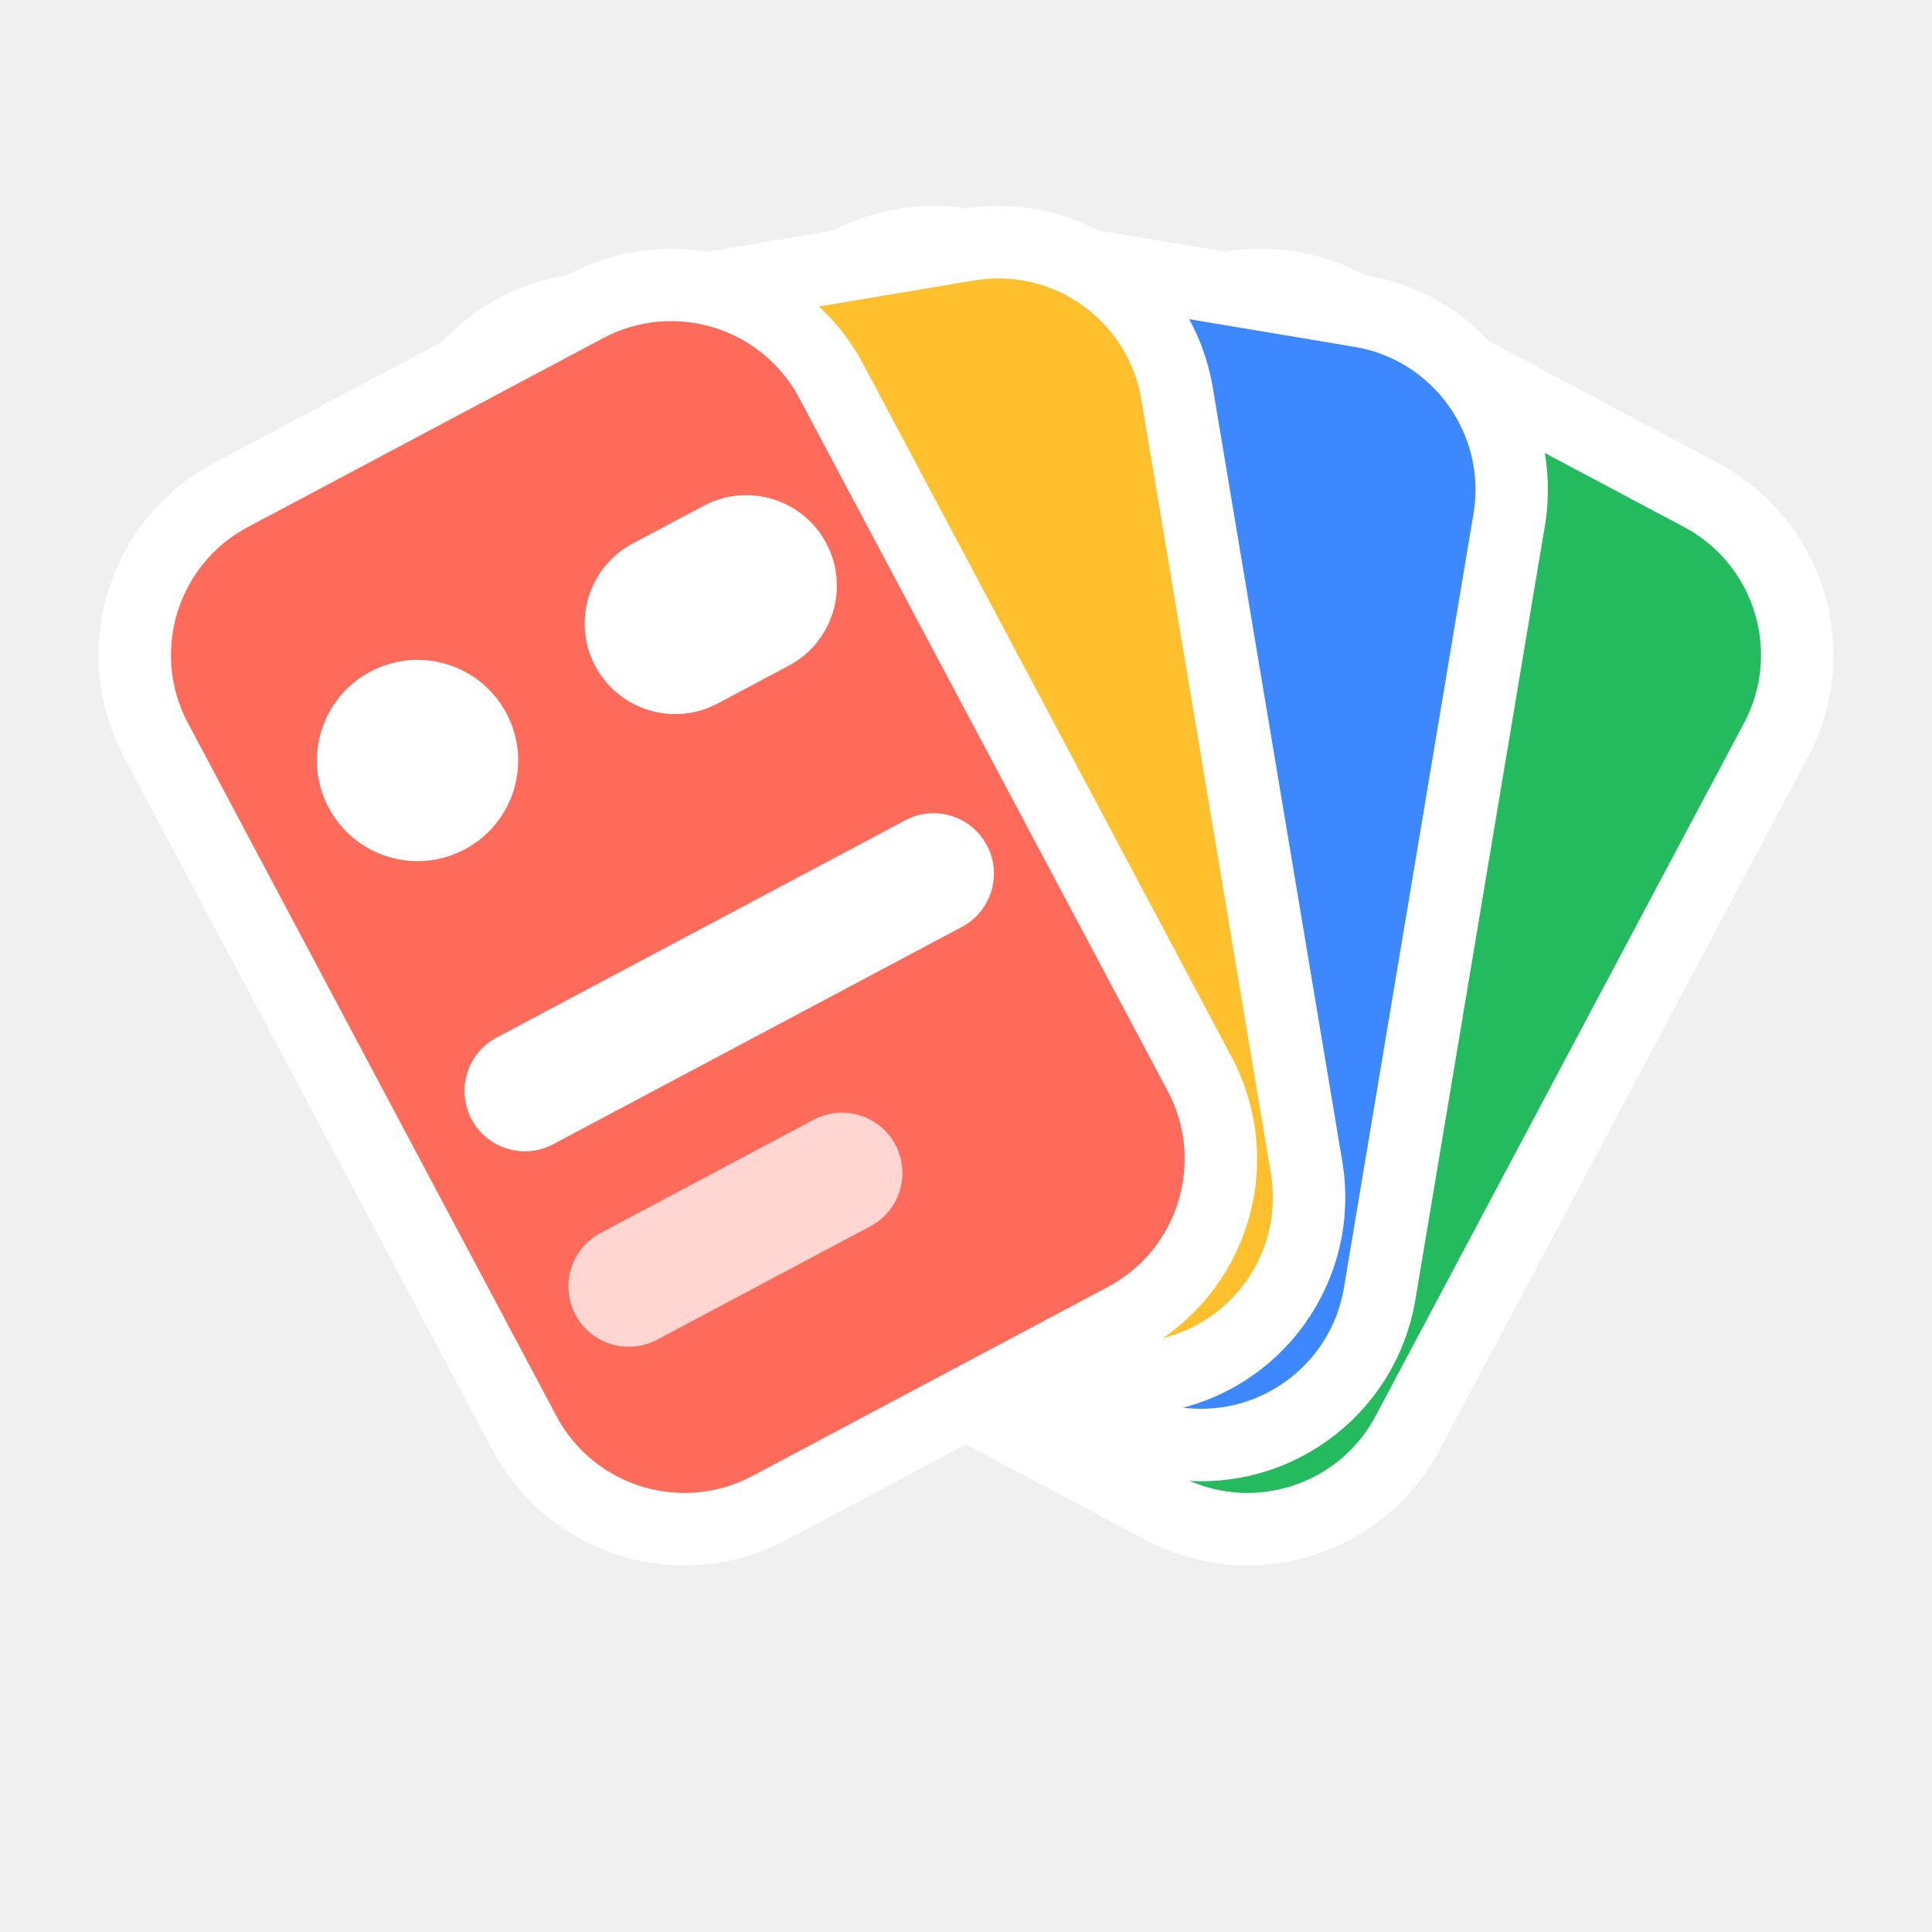
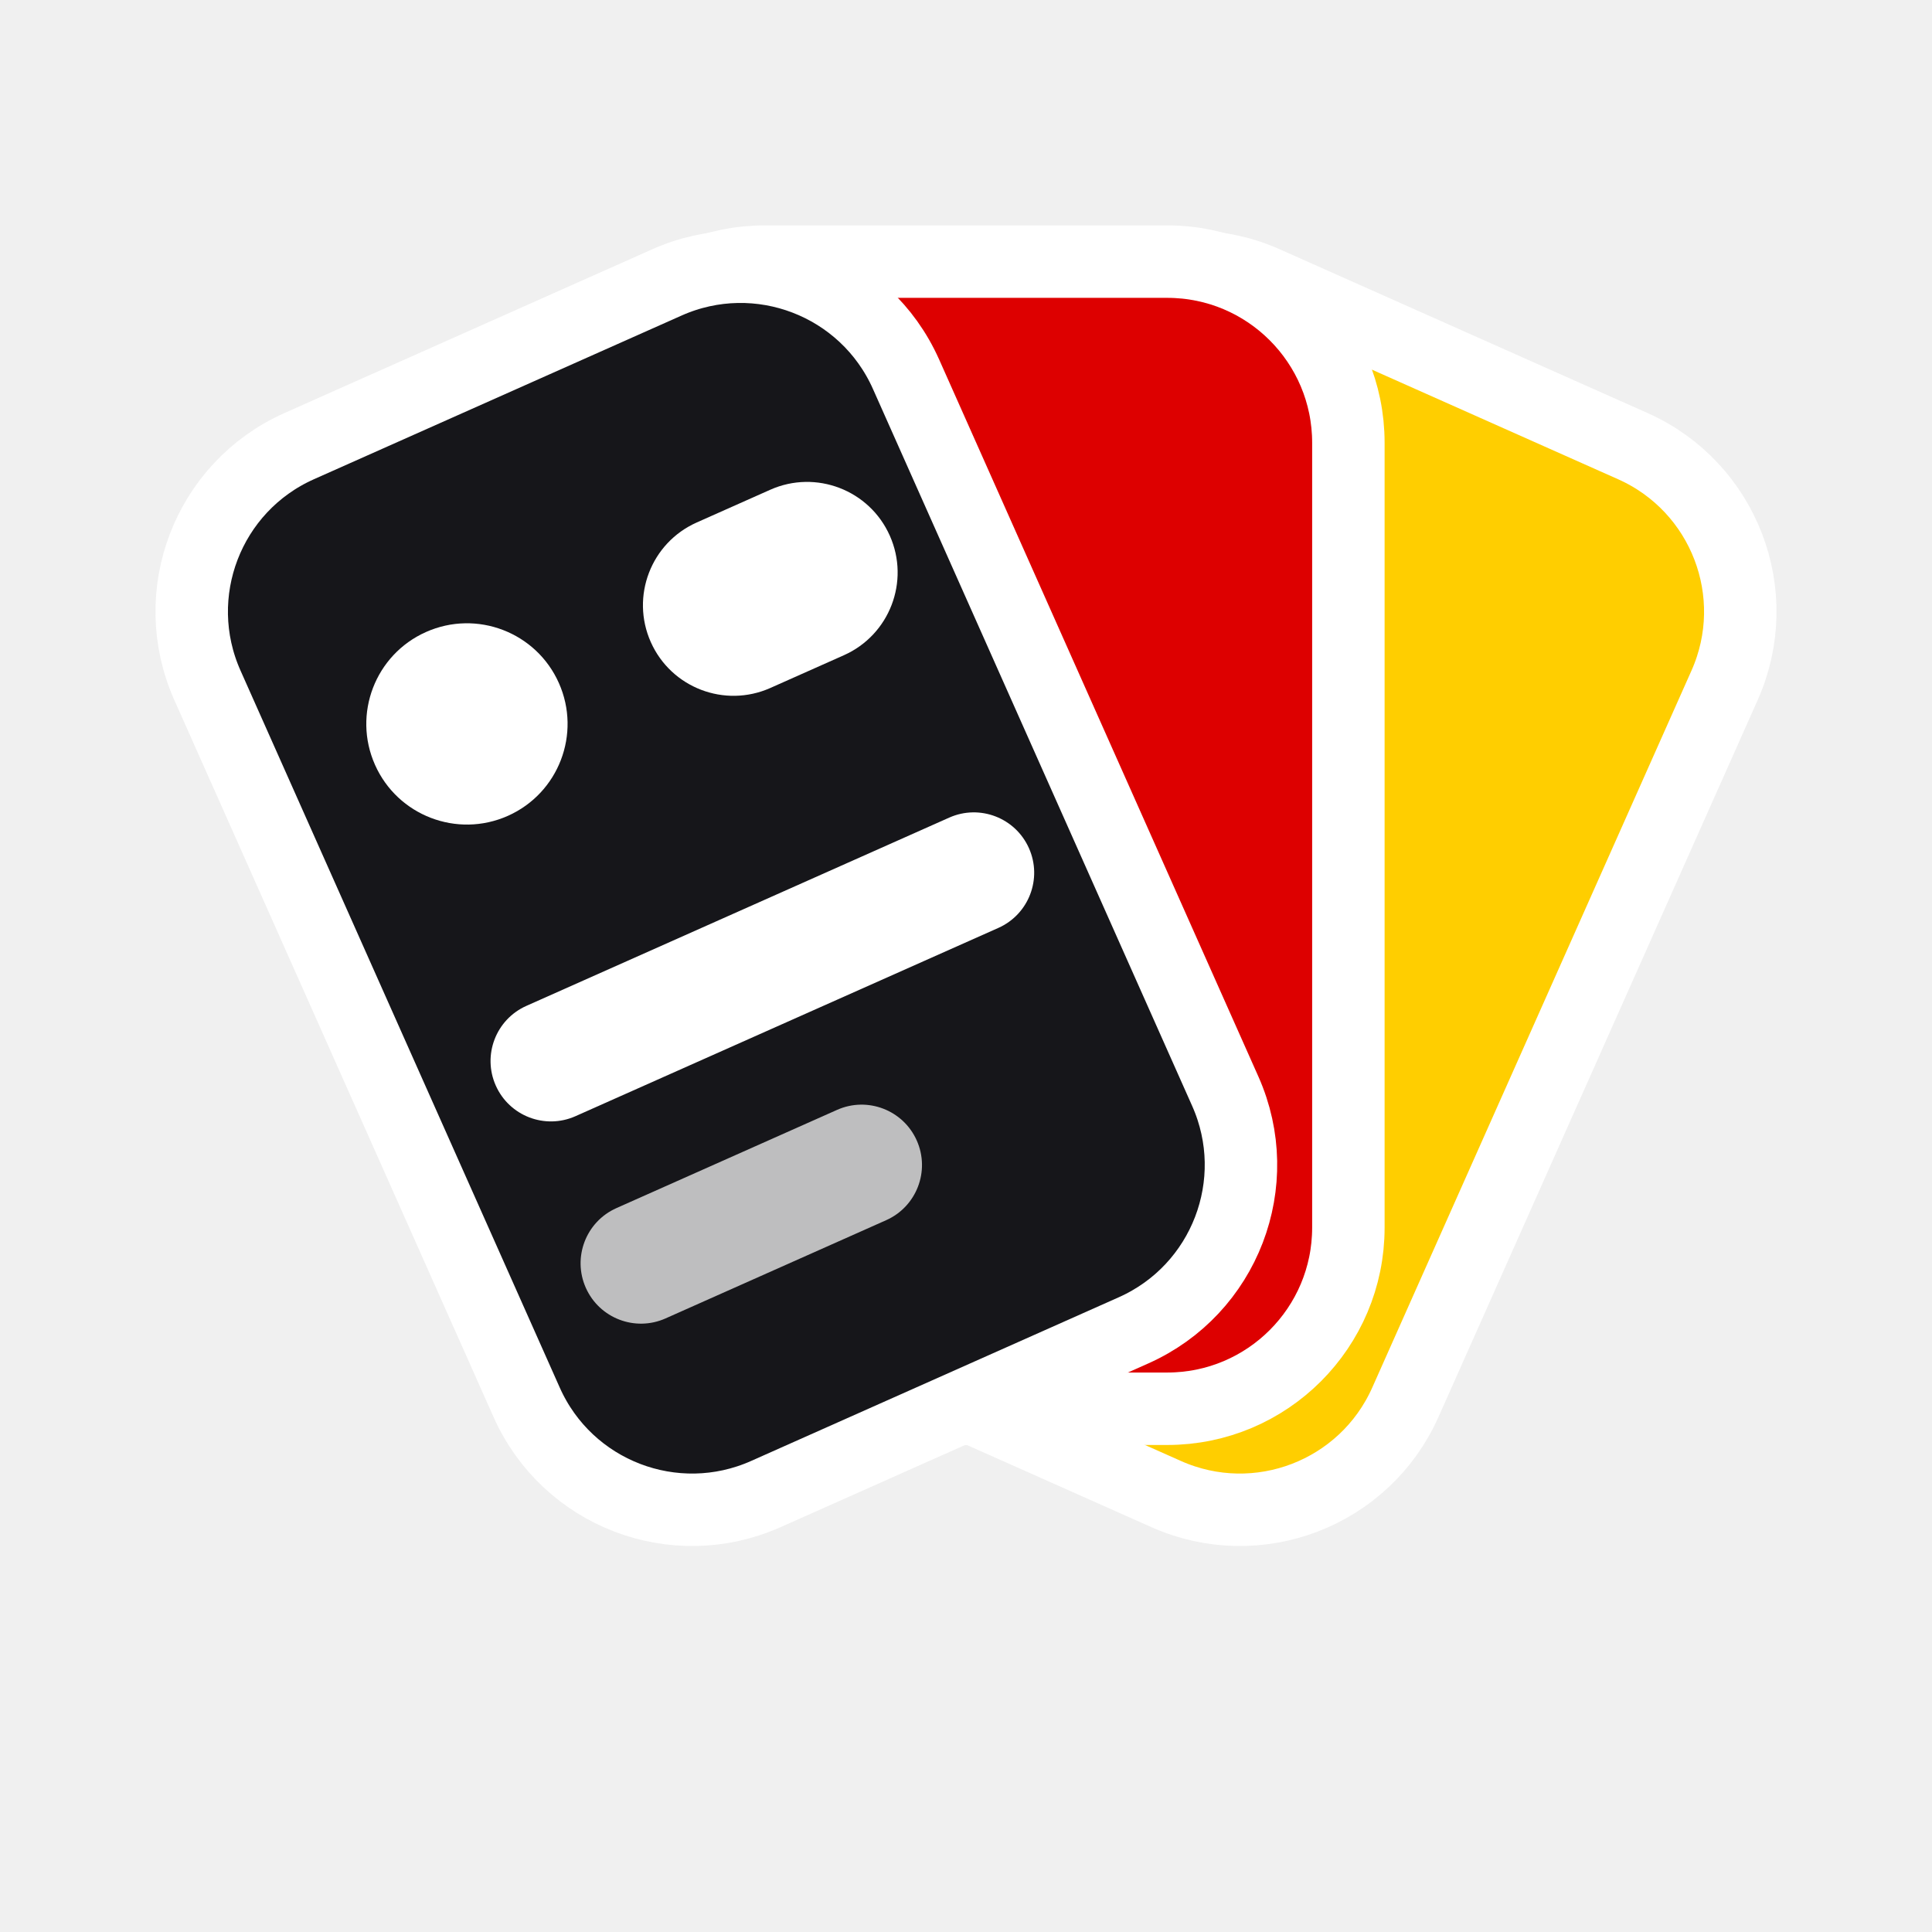
<svg xmlns="http://www.w3.org/2000/svg" viewBox="0 0 96 96">
  <g stroke="#fff" stroke-width="3.6" stroke-linejoin="round">
-     <rect x="29" y="13" width="38" height="57" rx="9" fill="#24BB5E" transform="rotate(28 48 72)" />
-     <rect x="29" y="13" width="38" height="57" rx="9" fill="#3D87FF" transform="rotate(9.5 48 72)" />
-     <rect x="29" y="13" width="38" height="57" rx="9" fill="#FFC02E" transform="rotate(-9.5 48 72)" />
-     <rect x="29" y="13" width="38" height="57" rx="9" fill="#FF6B5A" transform="rotate(-28 48 72)" />
+     <rect x="29" y="13" width="38" height="57" rx="9" fill="#FFCE00" transform="rotate(24 48 72)" />
+     <rect x="29" y="13" width="38" height="57" rx="9" fill="#DD0000" transform="rotate(0 48 72)" />
+     <rect x="29" y="13" width="38" height="57" rx="9" fill="#16161A" transform="rotate(-24 48 72)" />
  </g>
-   <g transform="rotate(-28 48 72)" fill="#fff">
+   <g transform="rotate(-24 48 72)" fill="#fff">
    <circle cx="40" cy="29" r="5" />
    <rect x="50" y="24.5" width="13" height="9" rx="4.5" />
    <rect x="34" y="43" width="29" height="6" rx="3" />
    <rect x="34" y="54" width="18" height="6" rx="3" opacity=".72" />
  </g>
</svg>
